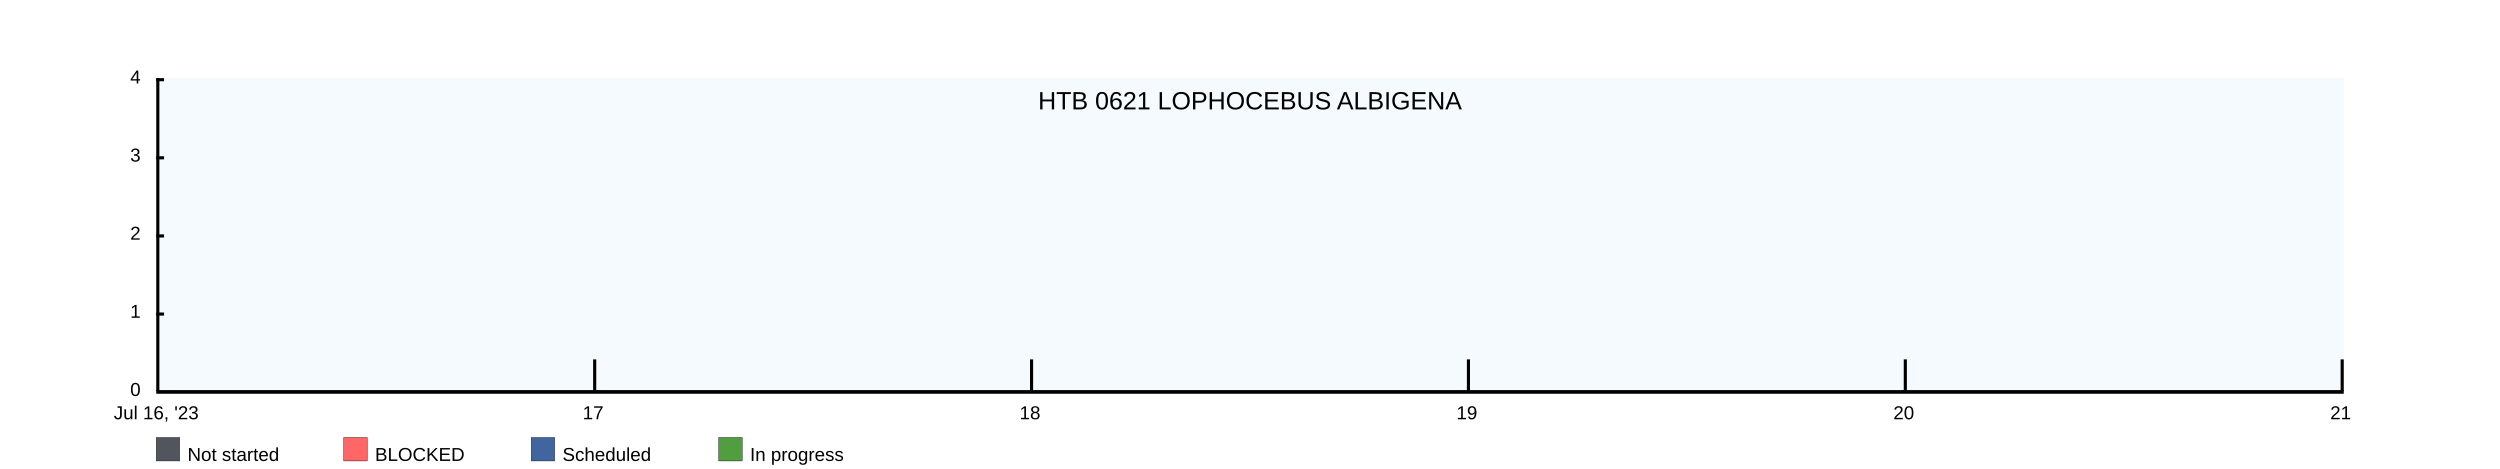
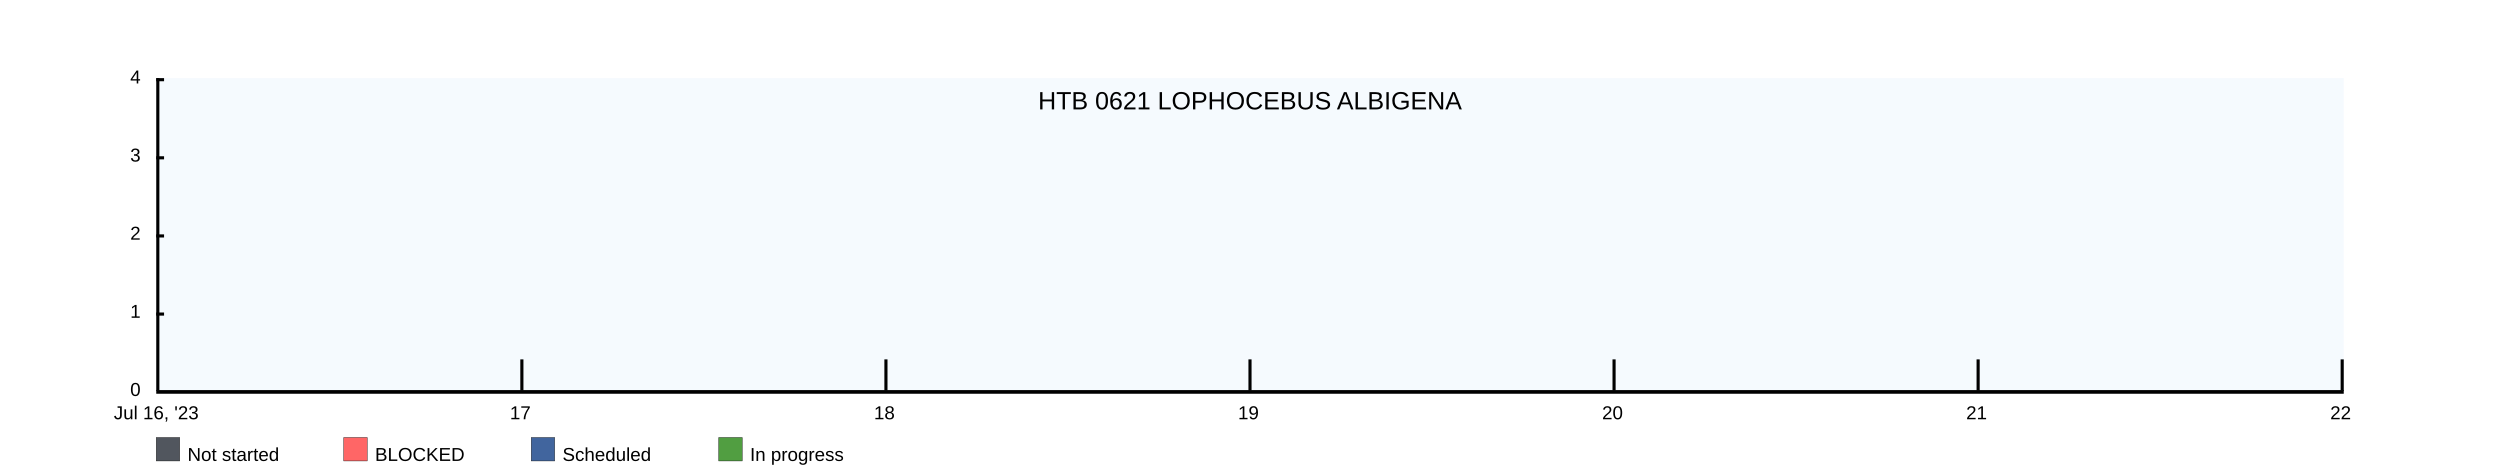
<svg xmlns="http://www.w3.org/2000/svg" width="1600" height="300">
  <rect x="100" y="50" width="1400" height="200" fill="rgba(221, 239, 250, .3)" />
  <clipPath id="theGraph">
    <rect x="100" y="50" width="1400" height="200" fill="black" />
  </clipPath>
  <rect x="100" y="280" width="15" height="15" fill="#51565E" stroke="black" stroke-width="0.25" />
  <text x="120" y="295" font-family="Arial" font-size="12" fill="black">Not started</text>
  <rect x="220" y="280" width="15" height="15" fill="#FF6666" stroke="black" stroke-width="0.25" />
  <text x="240" y="295" font-family="Arial" font-size="12" fill="black">BLOCKED</text>
  <rect x="340" y="280" width="15" height="15" fill="#41659E" stroke="black" stroke-width="0.25" />
  <text x="360" y="295" font-family="Arial" font-size="12" fill="black">Scheduled</text>
  <rect x="460" y="280" width="15" height="15" fill="#519E41" stroke="black" stroke-width="0.25" />
  <text x="480" y="295" font-family="Arial" font-size="12" fill="black">In progress</text>
-   <path d="M 100 250 M 100 250 C 100 250 380 250 380 250 C 380 250 660 250 660 250 C 660 250 940 250 940 250 C 940 250 1220 250 1220 250 C 1220 250 1500 250 1500 250 C 1500 250 1500 250 1500 250 C 1500 250 100 250 100 250 Z" fill="#519E41" stroke="black" stroke-width="0.25" />
-   <path d="M 100 250 M 100 250 C 100 250 380 250 380 250 C 380 250 660 250 660 250 C 660 250 940 250 940 250 C 940 250 1220 250 1220 250 C 1220 250 1500 250 1500 250 C 1500 250 1500 250 1500 250 C 1500 250 100 250 100 250 Z" fill="#41659E" stroke="black" stroke-width="0.25" />
-   <path d="M 100 250 M 100 250 C 100 250 380 250 380 250 C 380 250 660 250 660 250 C 660 250 940 250 940 250 C 940 250 1220 250 1220 250 C 1220 250 1500 250 1500 250 C 1500 250 1500 250 1500 250 C 1500 250 100 250 100 250 Z" fill="#FF6666" stroke="black" stroke-width="0.25" />
-   <path d="M 100 250 M 100 250 C 100 250 380 250 380 250 C 380 250 660 250 660 250 C 660 250 940 250 940 250 C 940 250 1220 250 1220 250 C 1220 250 1500 250 1500 250 C 1500 250 1500 250 1500 250 C 1500 250 100 250 100 250 Z" fill="#51565E" stroke="black" stroke-width="0.25" />
+   <path d="M 100 250 M 100 250 C 100 250 333.333 250 333.333 250 C 333.333 250 566.667 250 566.667 250 C 566.667 250 800 250 800 250 C 800 250 1033.333 250 1033.333 250 C 1033.333 250 1266.667 250 1266.667 250 C 1266.667 250 1500 250 1500 250 C 1500 250 1500 250 1500 250 C 1500 250 100 250 100 250 Z" fill="#519E41" stroke="black" stroke-width="0.25" />
+   <path d="M 100 250 M 100 250 C 100 250 333.333 250 333.333 250 C 333.333 250 566.667 250 566.667 250 C 566.667 250 800 250 800 250 C 800 250 1033.333 250 1033.333 250 C 1033.333 250 1266.667 250 1266.667 250 C 1266.667 250 1500 250 1500 250 C 1500 250 1500 250 1500 250 C 1500 250 100 250 100 250 Z" fill="#41659E" stroke="black" stroke-width="0.25" />
+   <path d="M 100 250 M 100 250 C 100 250 333.333 250 333.333 250 C 333.333 250 566.667 250 566.667 250 C 566.667 250 800 250 800 250 C 800 250 1033.333 250 1033.333 250 C 1033.333 250 1266.667 250 1266.667 250 C 1266.667 250 1500 250 1500 250 C 1500 250 1500 250 1500 250 C 1500 250 100 250 100 250 Z" fill="#FF6666" stroke="black" stroke-width="0.25" />
+   <path d="M 100 250 M 100 250 C 100 250 333.333 250 333.333 250 C 333.333 250 566.667 250 566.667 250 C 566.667 250 800 250 800 250 C 800 250 1033.333 250 1033.333 250 C 1033.333 250 1266.667 250 1266.667 250 C 1266.667 250 1500 250 1500 250 C 1500 250 1500 250 1500 250 C 1500 250 100 250 100 250 Z" fill="#51565E" stroke="black" stroke-width="0.25" />
  <text x="800" y="70" font-family="Arial" font-size="16" fill="black" text-anchor="middle" alignment-baseline="middle">HTB 0621 LOPHOCEBUS ALBIGENA</text>
  <rect x="100" y="250" width="1400" height="2" fill="black" />
  <rect x="100" y="50" width="5" height="2" fill="black" />
  <rect x="100" y="100" width="5" height="2" fill="black" />
  <rect x="100" y="150" width="5" height="2" fill="black" />
  <rect x="100" y="200" width="5" height="2" fill="black" />
  <text x="90" y="50" font-family="Arial" font-size="12" fill="black" text-anchor="end" dominant-baseline="middle">4</text>
  <text x="90" y="100" font-family="Arial" font-size="12" fill="black" text-anchor="end" dominant-baseline="middle">3</text>
  <text x="90" y="150" font-family="Arial" font-size="12" fill="black" text-anchor="end" dominant-baseline="middle">2</text>
  <text x="90" y="200" font-family="Arial" font-size="12" fill="black" text-anchor="end" dominant-baseline="middle">1</text>
  <text x="90" y="250" font-family="Arial" font-size="12" fill="black" text-anchor="end" dominant-baseline="middle">0</text>
  <text x="100" y="260" font-family="Arial" fill="black" text-anchor="middle" dominant-baseline="hanging">Jul 16, '23</text>
-   <text x="379.6" y="260" font-family="Arial" fill="black" text-anchor="middle" dominant-baseline="hanging">17</text>
-   <text x="659.2" y="260" font-family="Arial" fill="black" text-anchor="middle" dominant-baseline="hanging">18</text>
-   <text x="938.8" y="260" font-family="Arial" fill="black" text-anchor="middle" dominant-baseline="hanging">19</text>
-   <text x="1218.4" y="260" font-family="Arial" fill="black" text-anchor="middle" dominant-baseline="hanging">20</text>
-   <text x="1498" y="260" font-family="Arial" fill="black" text-anchor="middle" dominant-baseline="hanging">21</text>
+   <text x="333" y="260" font-family="Arial" fill="black" text-anchor="middle" dominant-baseline="hanging">17</text>
+   <text x="566" y="260" font-family="Arial" fill="black" text-anchor="middle" dominant-baseline="hanging">18</text>
+   <text x="799" y="260" font-family="Arial" fill="black" text-anchor="middle" dominant-baseline="hanging">19</text>
+   <text x="1032" y="260" font-family="Arial" fill="black" text-anchor="middle" dominant-baseline="hanging">20</text>
+   <text x="1265" y="260" font-family="Arial" fill="black" text-anchor="middle" dominant-baseline="hanging">21</text>
+   <text x="1498" y="260" font-family="Arial" fill="black" text-anchor="middle" dominant-baseline="hanging">22</text>
  <rect x="100" y="50" width="2" height="200" fill="black" />
-   <rect x="379.6" y="230" width="2" height="20" fill="black" />
-   <rect x="659.2" y="230" width="2" height="20" fill="black" />
-   <rect x="938.8" y="230" width="2" height="20" fill="black" />
-   <rect x="1218.4" y="230" width="2" height="20" fill="black" />
+   <rect x="333" y="230" width="2" height="20" fill="black" />
+   <rect x="566" y="230" width="2" height="20" fill="black" />
+   <rect x="799" y="230" width="2" height="20" fill="black" />
+   <rect x="1032" y="230" width="2" height="20" fill="black" />
+   <rect x="1265" y="230" width="2" height="20" fill="black" />
  <rect x="1498" y="230" width="2" height="20" fill="black" />
</svg>
